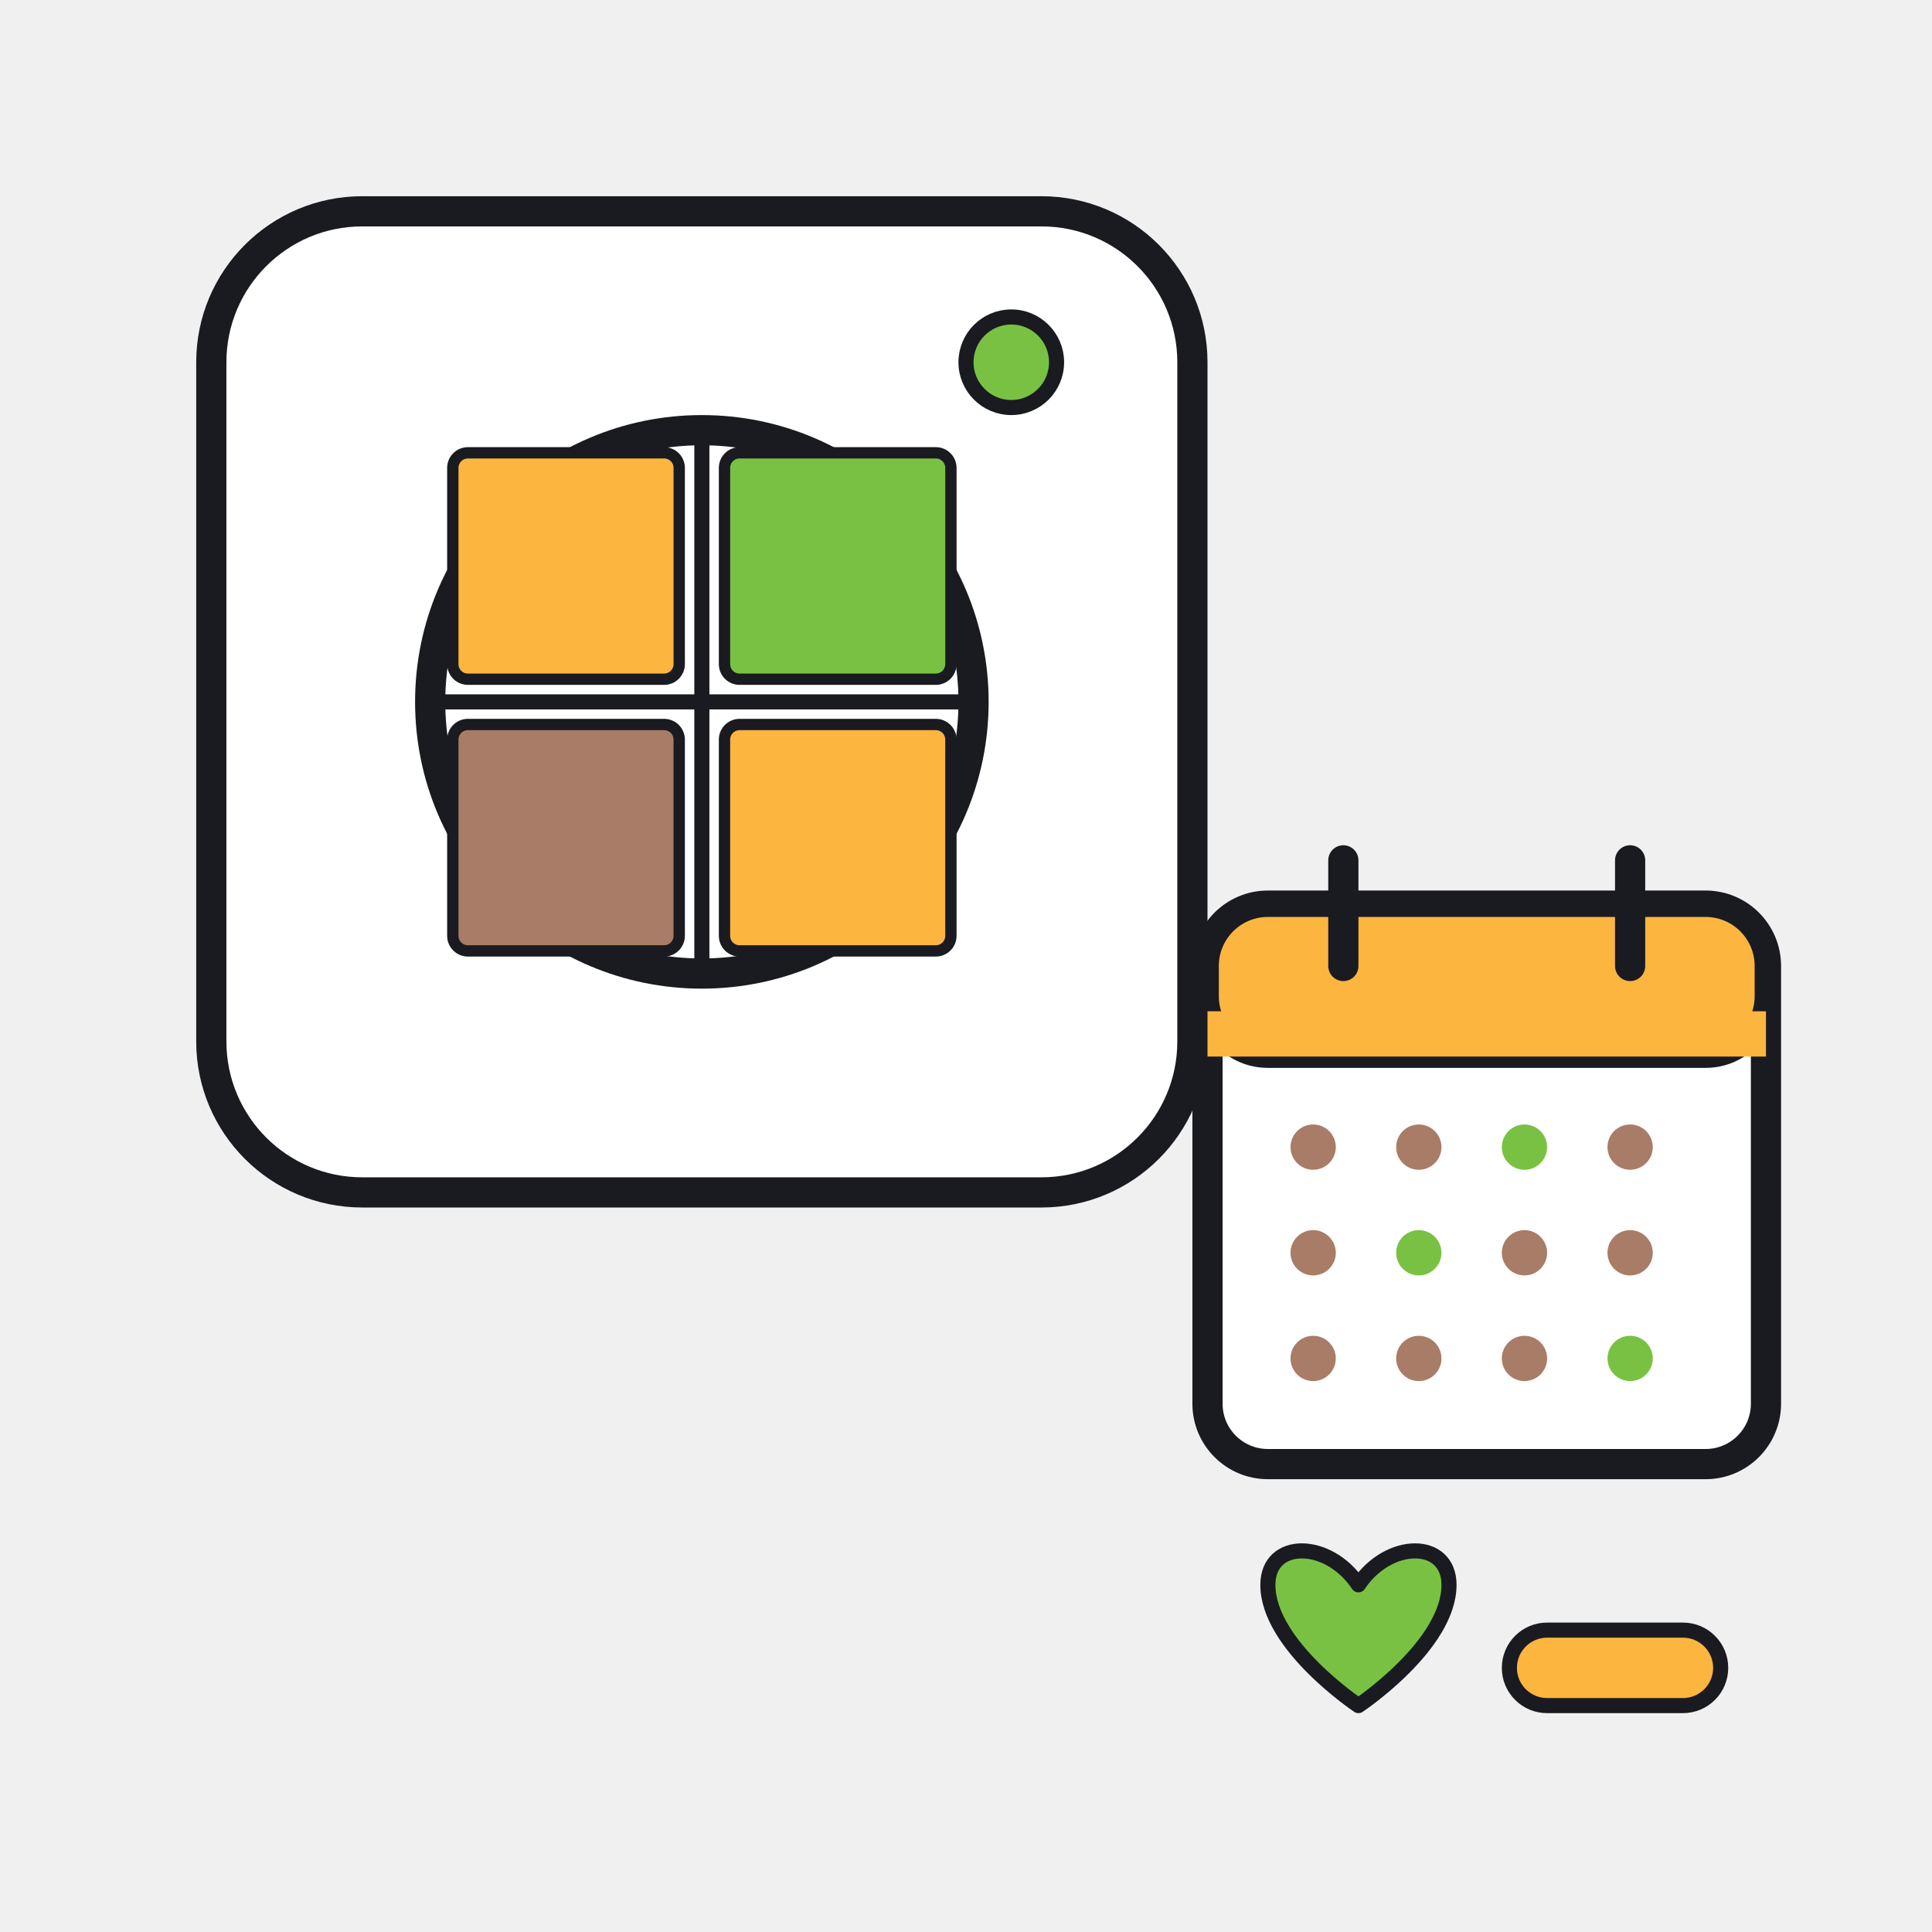
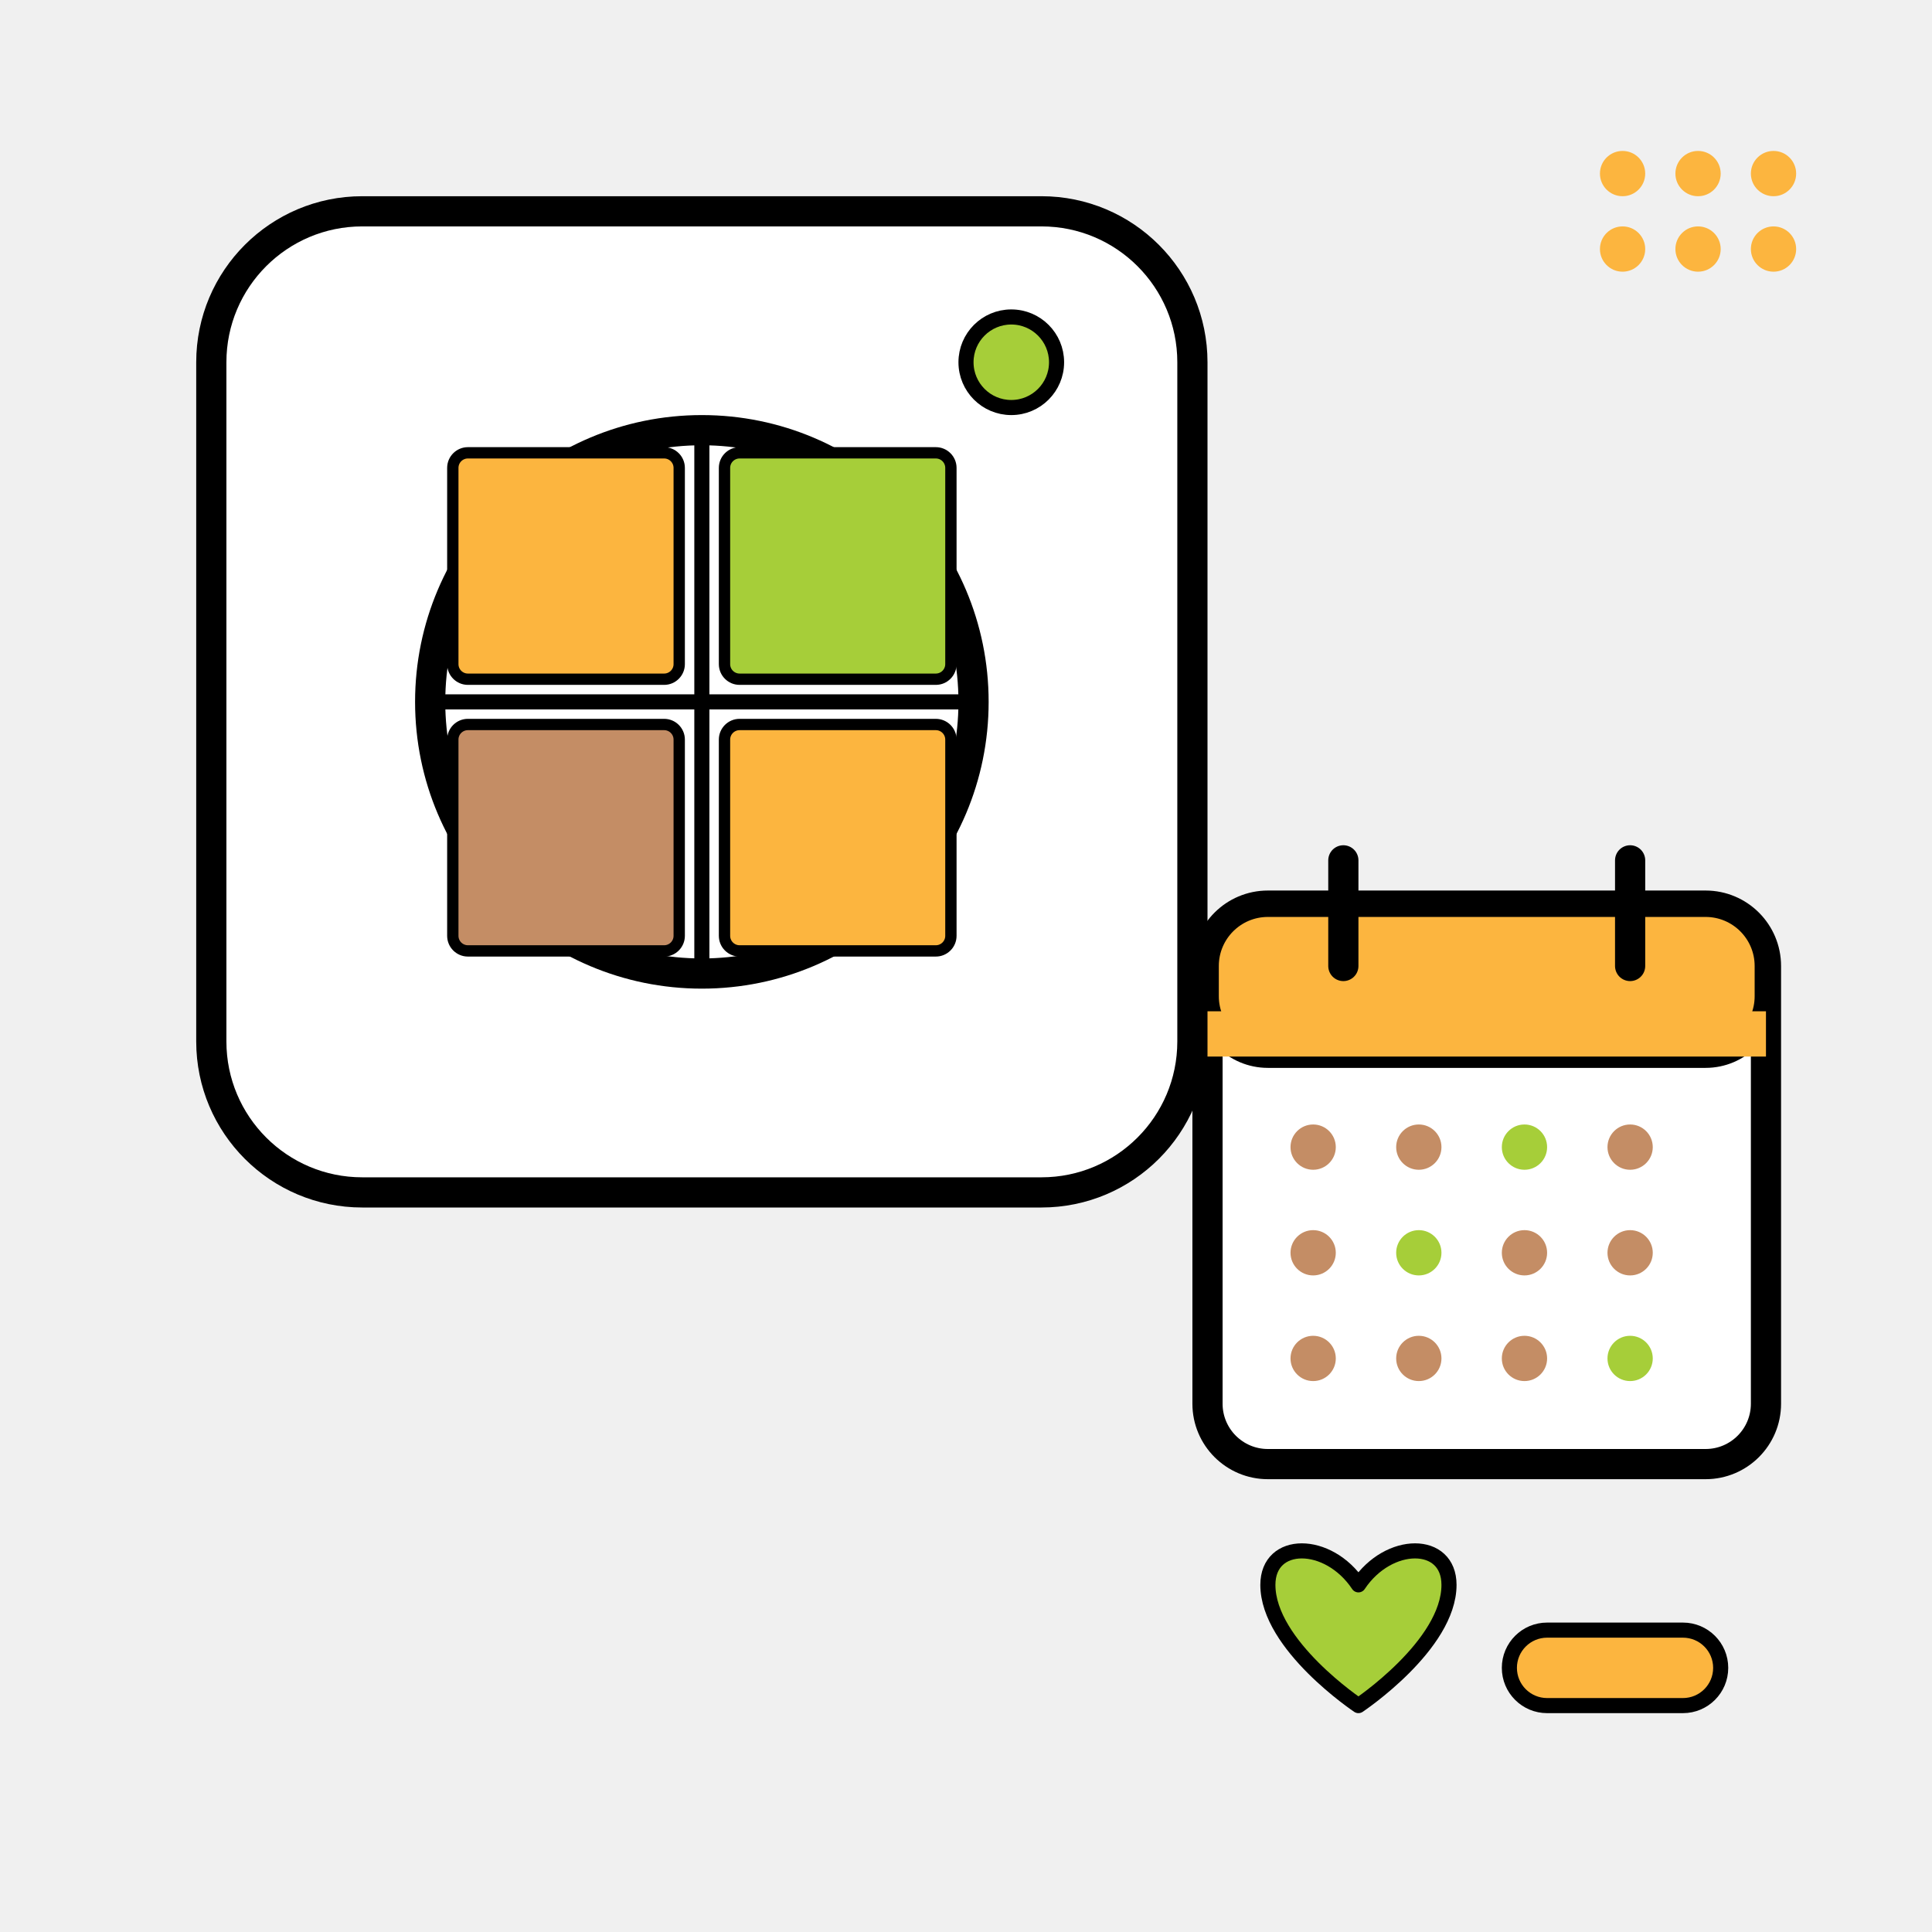
<svg xmlns="http://www.w3.org/2000/svg" viewBox="0 0 512 512" stroke-linecap="round" stroke-linejoin="round">
-   <rect x="56" y="56" width="260" height="260" rx="40" fill="#FFFFFF" stroke="#1A1B20" stroke-width="8" />
-   <circle cx="186" cy="186" r="72" fill="none" stroke="#1A1B20" stroke-width="8" />
-   <line x1="186" y1="114" x2="186" y2="258" stroke="#1A1B20" stroke-width="4" />
-   <line x1="114" y1="186" x2="258" y2="186" stroke="#1A1B20" stroke-width="4" />
-   <rect x="120" y="120" width="60" height="60" rx="4" fill="#FCB53F" stroke="#1A1B20" stroke-width="3" />
-   <rect x="192" y="120" width="60" height="60" rx="4" fill="#79C143" stroke="#1A1B20" stroke-width="3" />
-   <rect x="120" y="192" width="60" height="60" rx="4" fill="#A87C66" stroke="#1A1B20" stroke-width="3" />
-   <rect x="192" y="192" width="60" height="60" rx="4" fill="#FCB53F" stroke="#1A1B20" stroke-width="3" />
-   <circle cx="268" cy="96" r="12" fill="#79C143" stroke="#1A1B20" stroke-width="4" />
-   <rect x="320" y="240" width="148" height="148" rx="16" fill="#FFFFFF" stroke="#1A1B20" stroke-width="8" />
-   <rect x="320" y="240" width="148" height="40" rx="16" fill="#FCB53F" stroke="#1A1B20" stroke-width="6" />
+   <rect x="56" y="56" width="260" height="260" rx="40" fill="#FFFFFF" stroke="#000000" stroke-width="8" />
+   <circle cx="186" cy="186" r="72" fill="none" stroke="#000000" stroke-width="8" />
+   <line x1="186" y1="114" x2="186" y2="258" stroke="#000000" stroke-width="4" />
+   <line x1="114" y1="186" x2="258" y2="186" stroke="#000000" stroke-width="4" />
+   <rect x="120" y="120" width="60" height="60" rx="4" fill="#FCB53F" stroke="#000000" stroke-width="3" />
+   <rect x="192" y="120" width="60" height="60" rx="4" fill="#A6CE39" stroke="#000000" stroke-width="3" />
+   <rect x="120" y="192" width="60" height="60" rx="4" fill="#C48D65" stroke="#000000" stroke-width="3" />
+   <rect x="192" y="192" width="60" height="60" rx="4" fill="#FCB53F" stroke="#000000" stroke-width="3" />
+   <circle cx="268" cy="96" r="12" fill="#A6CE39" stroke="#000000" stroke-width="4" />
+   <rect x="320" y="240" width="148" height="148" rx="16" fill="#FFFFFF" stroke="#000000" stroke-width="8" />
+   <rect x="320" y="240" width="148" height="40" rx="16" fill="#FCB53F" stroke="#000000" stroke-width="6" />
  <rect x="320" y="268" width="148" height="12" rx="0" fill="#FCB53F" stroke="none" />
-   <line x1="356" y1="228" x2="356" y2="256" stroke="#1A1B20" stroke-width="8" />
-   <line x1="432" y1="228" x2="432" y2="256" stroke="#1A1B20" stroke-width="8" />
-   <circle cx="348" cy="304" r="6" fill="#A87C66" stroke="none" />
-   <circle cx="376" cy="304" r="6" fill="#A87C66" stroke="none" />
-   <circle cx="404" cy="304" r="6" fill="#79C143" stroke="none" />
-   <circle cx="432" cy="304" r="6" fill="#A87C66" stroke="none" />
-   <circle cx="348" cy="332" r="6" fill="#A87C66" stroke="none" />
-   <circle cx="376" cy="332" r="6" fill="#79C143" stroke="none" />
-   <circle cx="404" cy="332" r="6" fill="#A87C66" stroke="none" />
-   <circle cx="432" cy="332" r="6" fill="#A87C66" stroke="none" />
-   <circle cx="348" cy="360" r="6" fill="#A87C66" stroke="none" />
-   <circle cx="376" cy="360" r="6" fill="#A87C66" stroke="none" />
-   <circle cx="404" cy="360" r="6" fill="#A87C66" stroke="none" />
-   <circle cx="432" cy="360" r="6" fill="#79C143" stroke="none" />
-   <path d="M360 420 C352 408 336 408 336 420 C336 436 360 452 360 452 C360 452 384 436 384 420 C384 408 368 408 360 420 Z" fill="#79C143" stroke="#1A1B20" stroke-width="4" />
-   <rect x="400" y="432" width="56" height="20" rx="10" fill="#FCB53F" stroke="#1A1B20" stroke-width="4" />
+   <line x1="356" y1="228" x2="356" y2="256" stroke="#000000" stroke-width="8" />
+   <line x1="432" y1="228" x2="432" y2="256" stroke="#000000" stroke-width="8" />
+   <circle cx="348" cy="304" r="6" fill="#C48D65" stroke="none" />
+   <circle cx="376" cy="304" r="6" fill="#C48D65" stroke="none" />
+   <circle cx="404" cy="304" r="6" fill="#A6CE39" stroke="none" />
+   <circle cx="432" cy="304" r="6" fill="#C48D65" stroke="none" />
+   <circle cx="348" cy="332" r="6" fill="#C48D65" stroke="none" />
+   <circle cx="376" cy="332" r="6" fill="#A6CE39" stroke="none" />
+   <circle cx="404" cy="332" r="6" fill="#C48D65" stroke="none" />
+   <circle cx="432" cy="332" r="6" fill="#C48D65" stroke="none" />
+   <circle cx="348" cy="360" r="6" fill="#C48D65" stroke="none" />
+   <circle cx="376" cy="360" r="6" fill="#C48D65" stroke="none" />
+   <circle cx="404" cy="360" r="6" fill="#C48D65" stroke="none" />
+   <circle cx="432" cy="360" r="6" fill="#A6CE39" stroke="none" />
+   <path d="M360 420 C352 408 336 408 336 420 C336 436 360 452 360 452 C360 452 384 436 384 420 C384 408 368 408 360 420 Z" fill="#A6CE39" stroke="#000000" stroke-width="4" />
+   <rect x="400" y="432" width="56" height="20" rx="10" fill="#FCB53F" stroke="#000000" stroke-width="4" />
+   <g class="rcp-dot-matrix" aria-hidden="true" fill="#FCB53F">
+     <circle cx="430" cy="46" r="6" />
+     <circle cx="450" cy="46" r="6" />
+     <circle cx="470" cy="46" r="6" />
+     <circle cx="430" cy="66" r="6" />
+     <circle cx="450" cy="66" r="6" />
+     <circle cx="470" cy="66" r="6" />
+   </g>
</svg>
